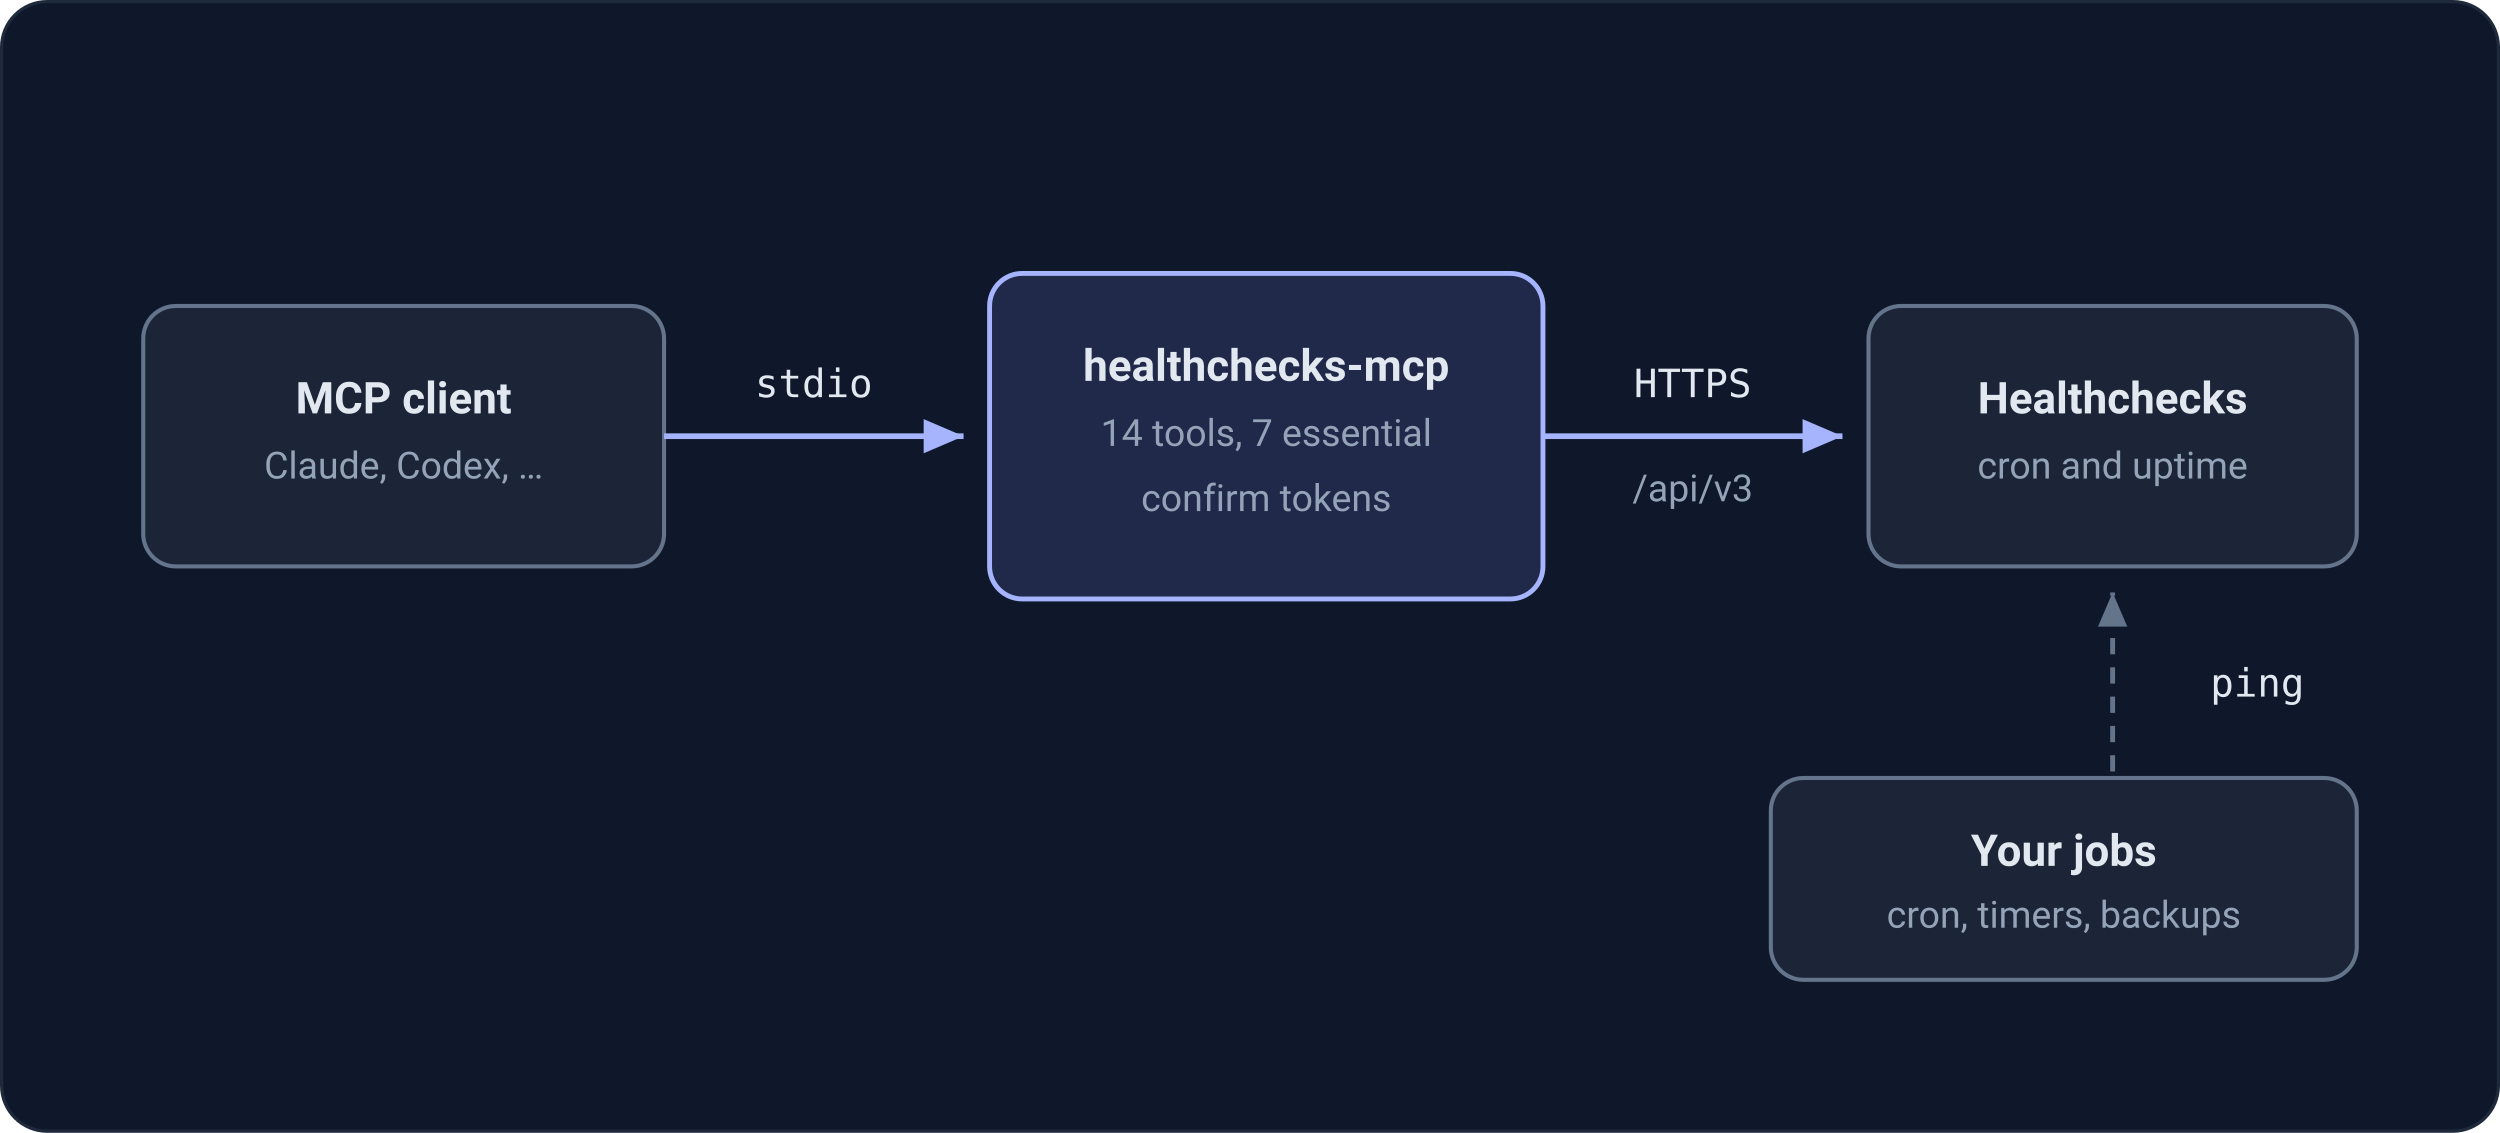
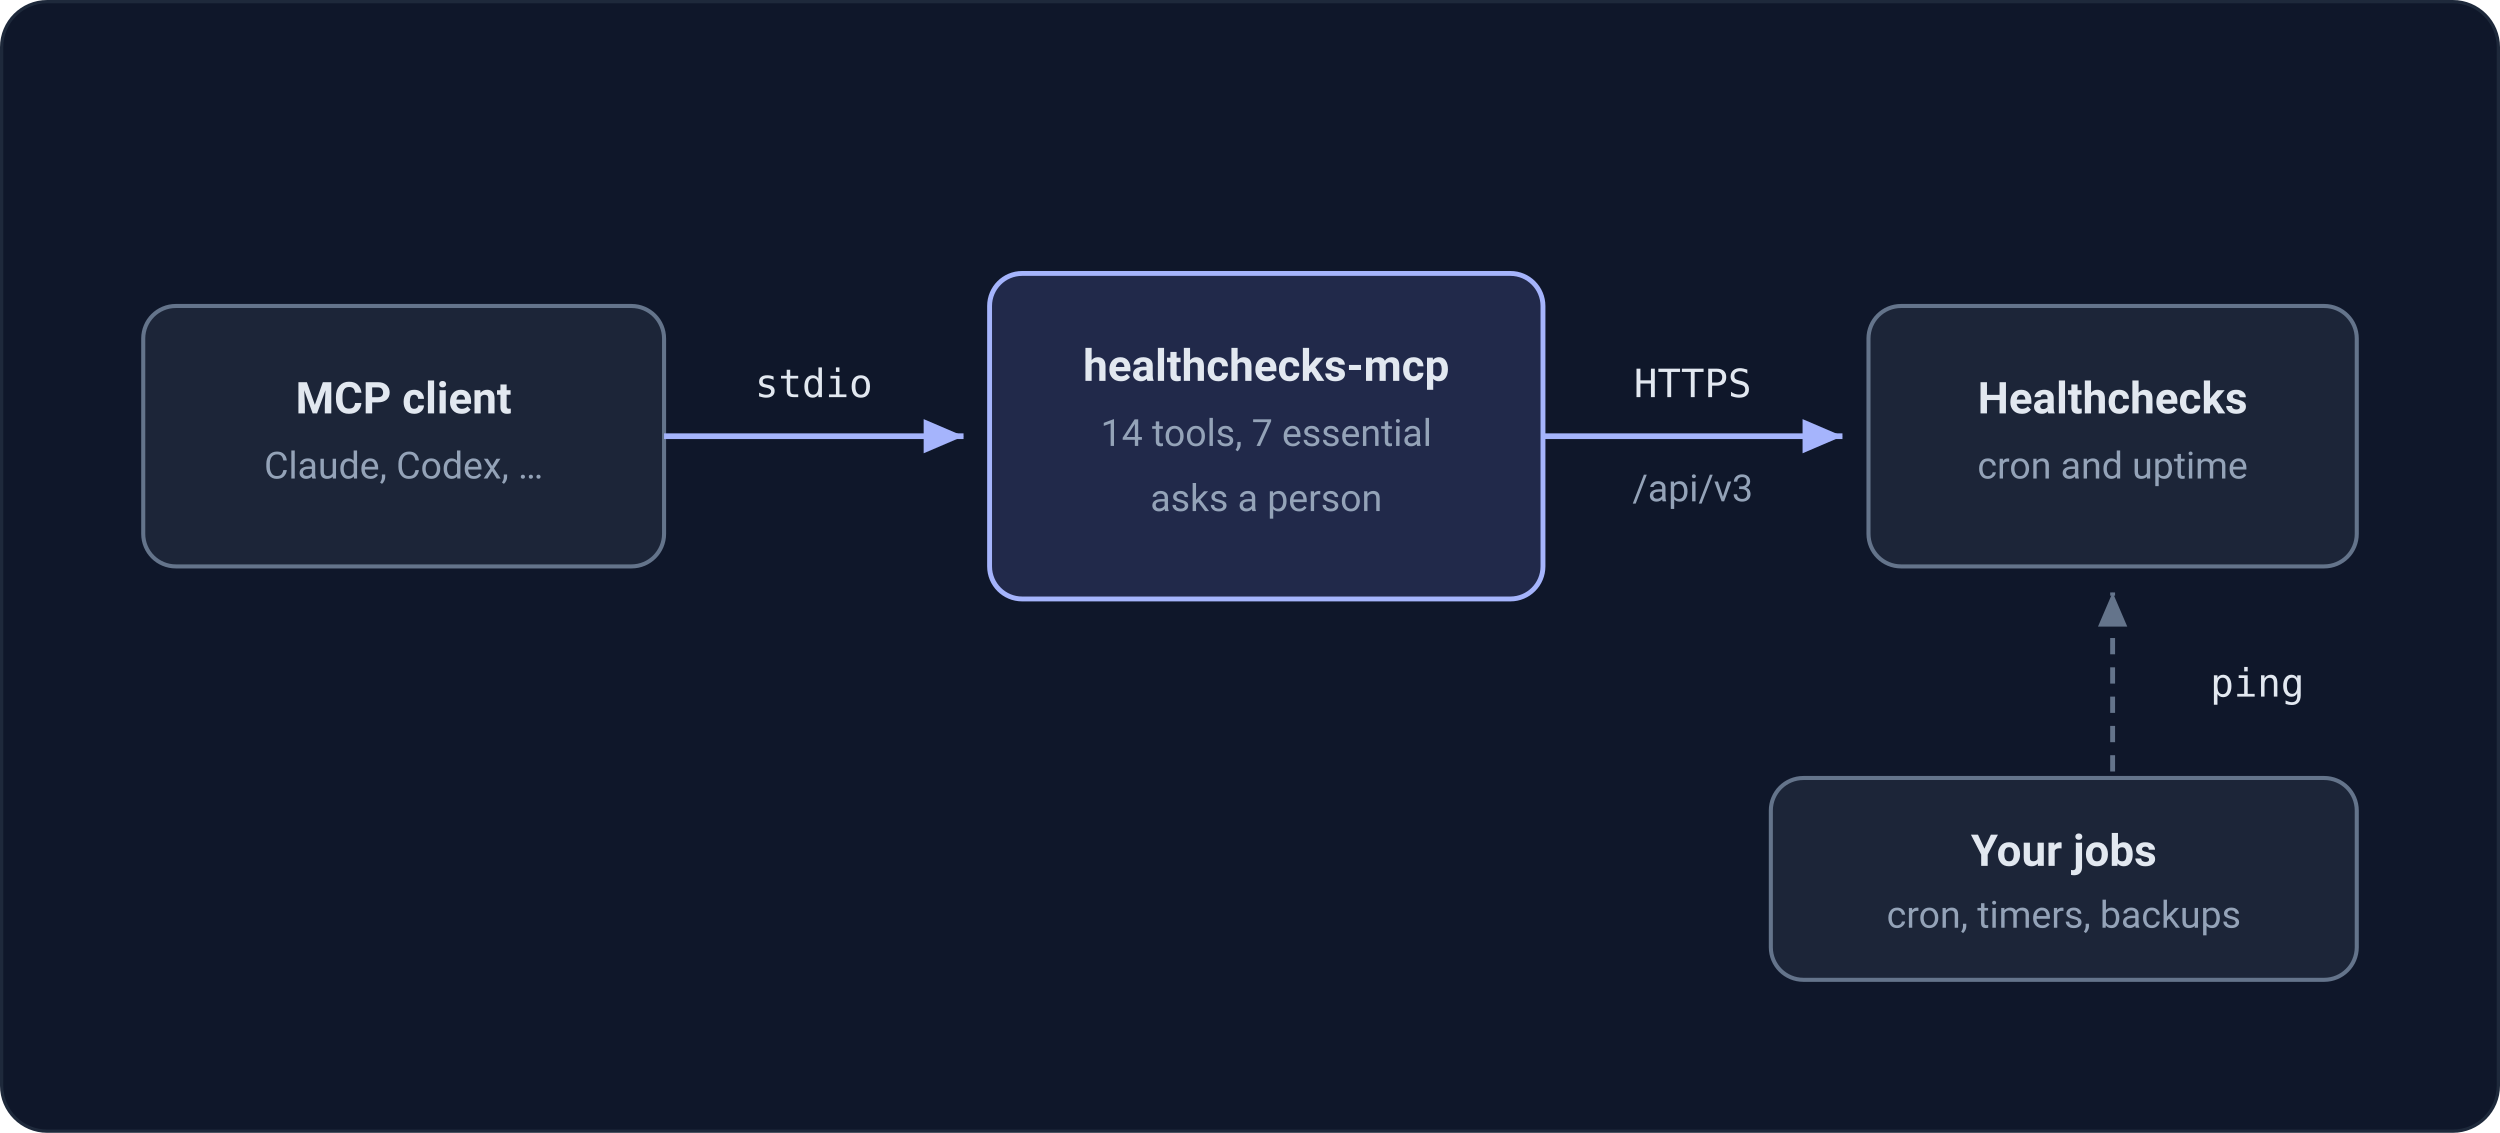
<svg xmlns="http://www.w3.org/2000/svg" viewBox="0 0 768 348" width="768" height="348" role="img" aria-labelledby="arch-title arch-desc">
  <style>
    .node { stroke-width: 1.25; }
    .node-accent { stroke-width: 1.5; }
    .edge { stroke-width: 1.5; fill: none; }
    .edge-accent { stroke-width: 1.75; fill: none; }
    .edge-dashed { stroke-dasharray: 5 4; }
    text { font-family: ui-sans-serif, system-ui, -apple-system, "Segoe UI", Roboto, "DejaVu Sans", sans-serif; font-size: 13px; }
    .label-title { font-size: 13.5px; font-weight: 600; }
    .label-mono { font-family: ui-monospace, SFMono-Regular, Menlo, Consolas, "DejaVu Sans Mono", monospace; font-size: 12px; }
    .label-muted { font-size: 11.5px; }

    .node { fill: rgba(148, 163, 184, 0.10); stroke: #64748b; }
    .node-accent { fill: rgba(129, 140, 248, 0.16); stroke: #a5b4fc; }
    .edge { stroke: #64748b; }
    .edge-accent { stroke: #a5b4fc; }
    text { fill: #e2e8f0; }
    .label-muted { fill: #94a3b8; }
    marker path { fill: #64748b; stroke: none; }
    marker.accent path { fill: #a5b4fc; }

    .surface { fill: #0f172a; stroke: #1e293b; stroke-width: 1; }
  </style>
  <rect class="surface" x="0.5" y="0.5" width="767" height="347" rx="14" />
  <g transform="translate(24, 24)">
    <defs>
      <marker id="arch-arrow" markerWidth="9" markerHeight="9" refX="7" refY="3" orient="auto">
        <path d="M0,0 L7,3 L0,6 z" />
      </marker>
      <marker id="arch-arrow-accent" class="accent" markerWidth="9" markerHeight="9" refX="7" refY="3" orient="auto">
        <path d="M0,0 L7,3 L0,6 z" />
      </marker>
    </defs>
    <rect class="node" x="20" y="70" width="160" height="80" rx="10" />
    <text class="label-title" x="100" y="103" text-anchor="middle">MCP client</text>
    <text class="label-muted" x="100" y="123" text-anchor="middle">Claude, Codex, …</text>
    <rect class="node-accent" x="280" y="60" width="170" height="100" rx="10" />
    <text class="label-title" x="365" y="93" text-anchor="middle">healthchecks-mcp</text>
    <text class="label-muted" x="365" y="113" text-anchor="middle">14 tools, 7 essential</text>
-     <text class="label-muted" x="365" y="133" text-anchor="middle">confirm tokens</text>
+     <text class="label-muted" x="365" y="133" text-anchor="middle">asks a person</text>
    <rect class="node" x="550" y="70" width="150" height="80" rx="10" />
    <text class="label-title" x="625" y="103" text-anchor="middle">Healthchecks</text>
    <text class="label-muted" x="625" y="123" text-anchor="middle">cron and uptime</text>
    <path class="edge-accent" d="M180,110 L272,110" marker-end="url(#arch-arrow-accent)" />
    <text class="label-mono" x="226" y="98" text-anchor="middle">stdio</text>
    <path class="edge-accent" d="M450,110 L542,110" marker-end="url(#arch-arrow-accent)" />
    <text class="label-mono" x="496" y="98" text-anchor="middle">HTTPS</text>
    <text class="label-muted" x="496" y="130" text-anchor="middle">/api/v3</text>
    <rect class="node" x="520" y="215" width="180" height="62" rx="10" />
    <text class="label-title" x="610" y="242" text-anchor="middle">Your jobs</text>
    <text class="label-muted" x="610" y="261" text-anchor="middle">cron, timers, backups</text>
    <path class="edge edge-dashed" d="M625,213 L625,158" marker-end="url(#arch-arrow)" />
    <text class="label-mono" x="655" y="190" text-anchor="start">ping</text>
  </g>
</svg>
